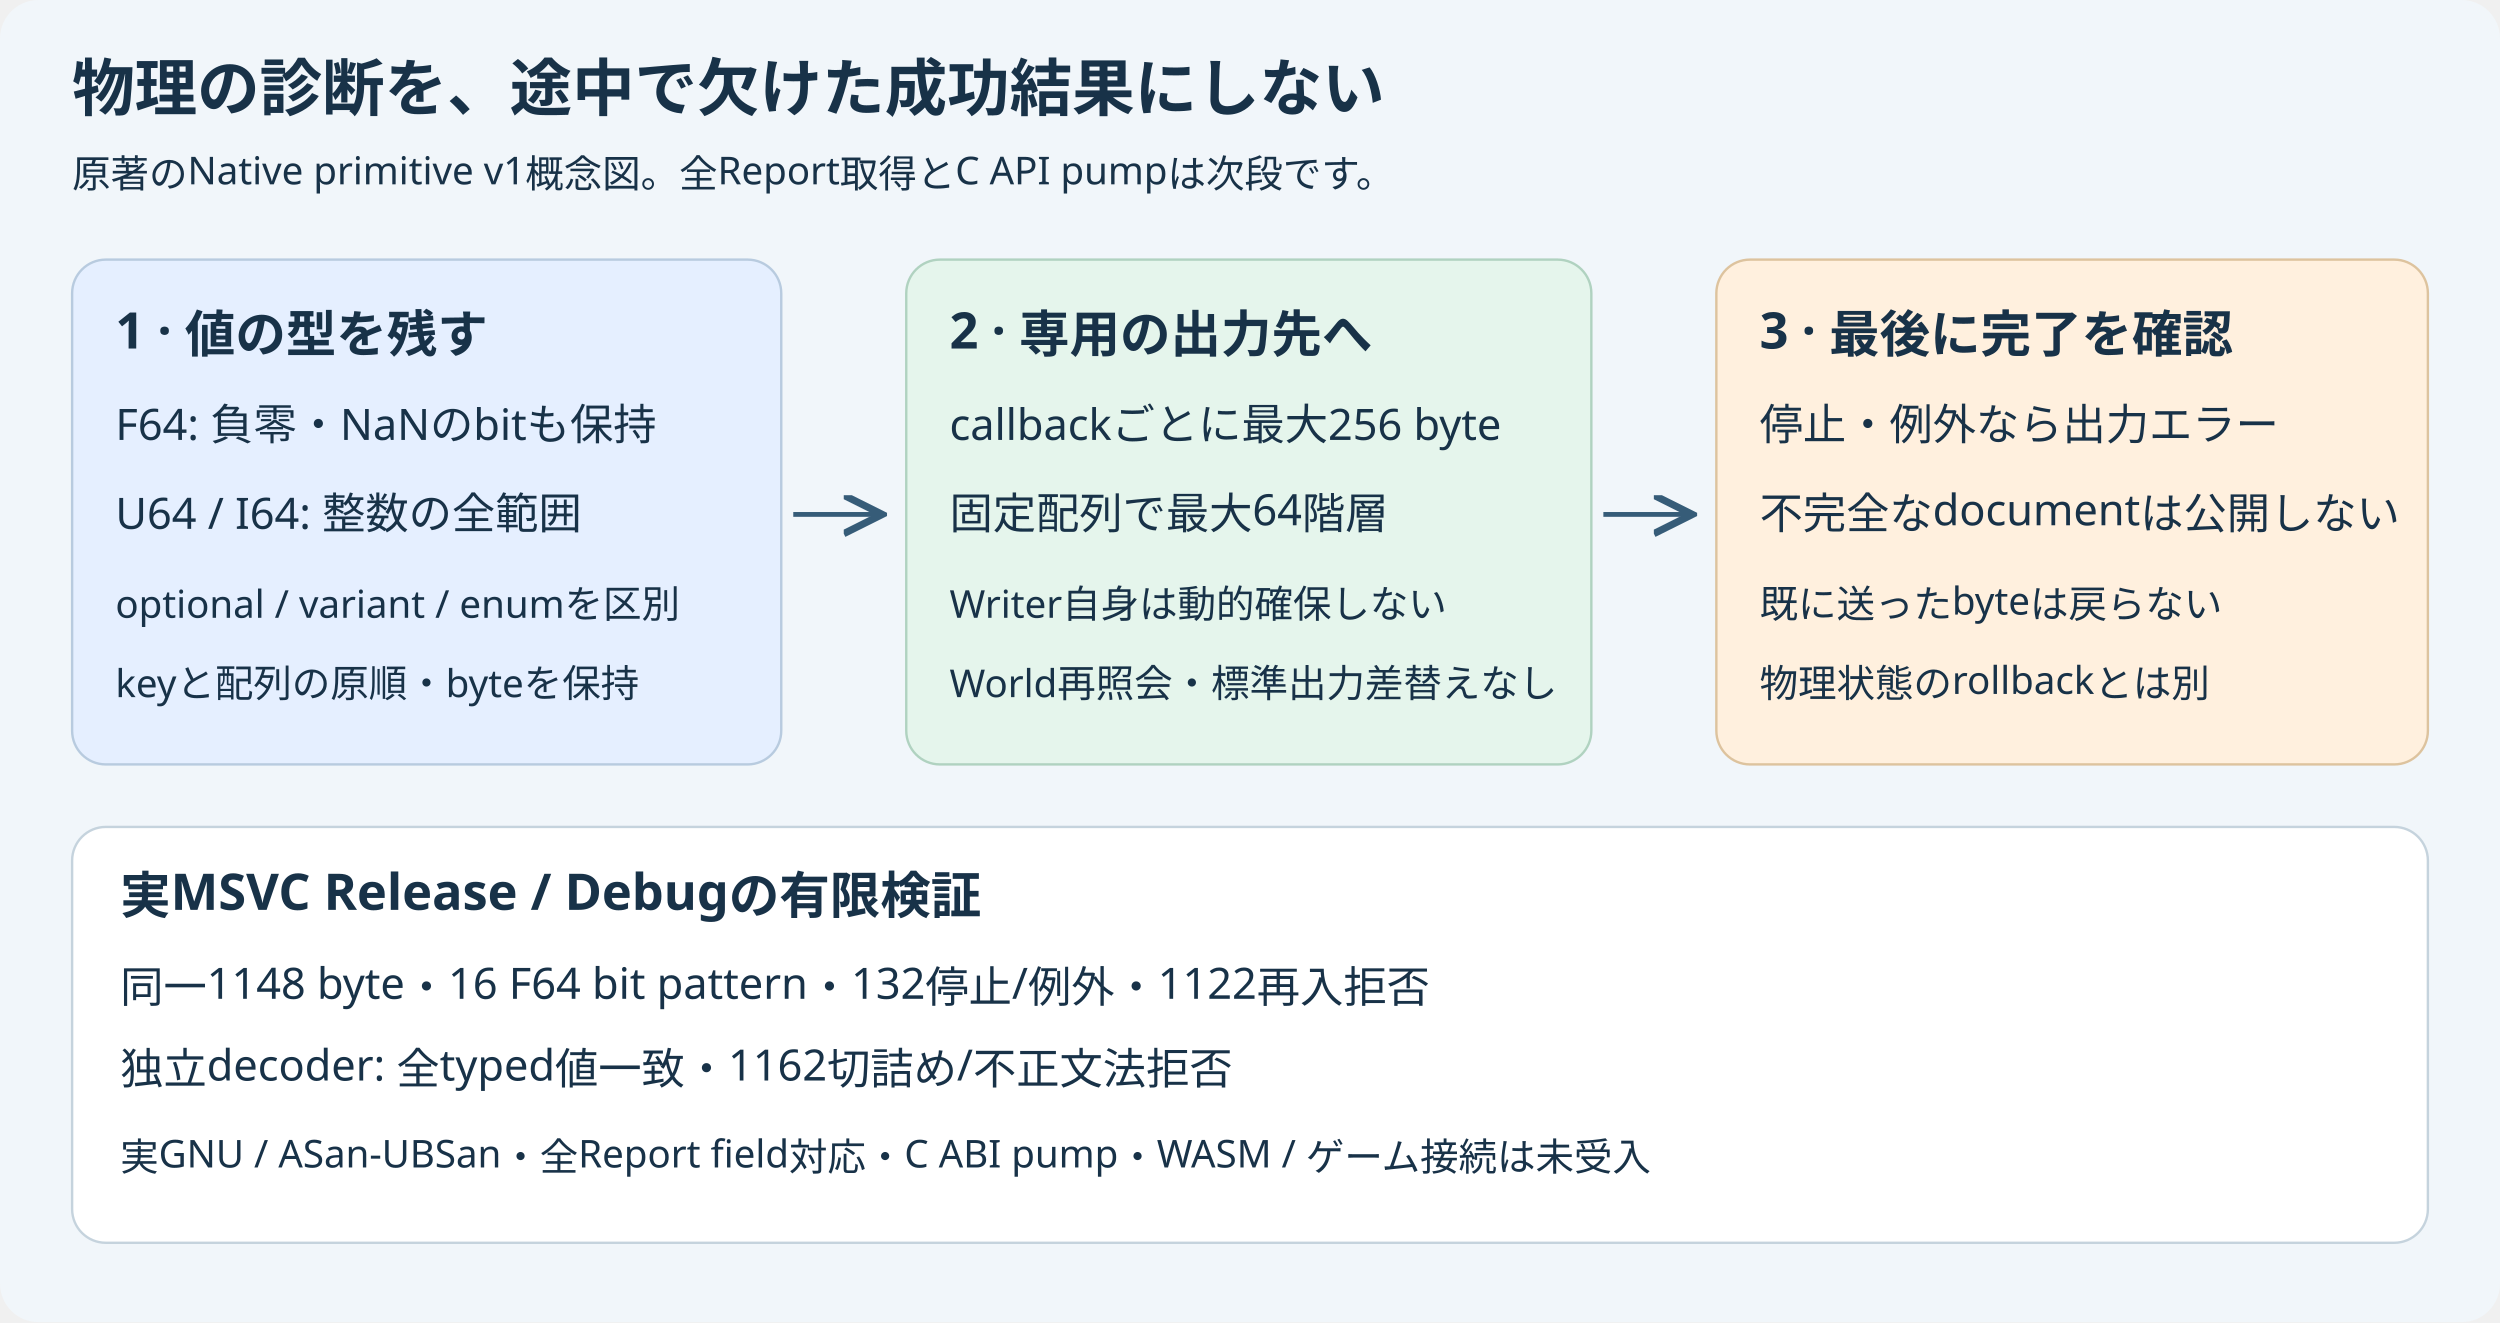
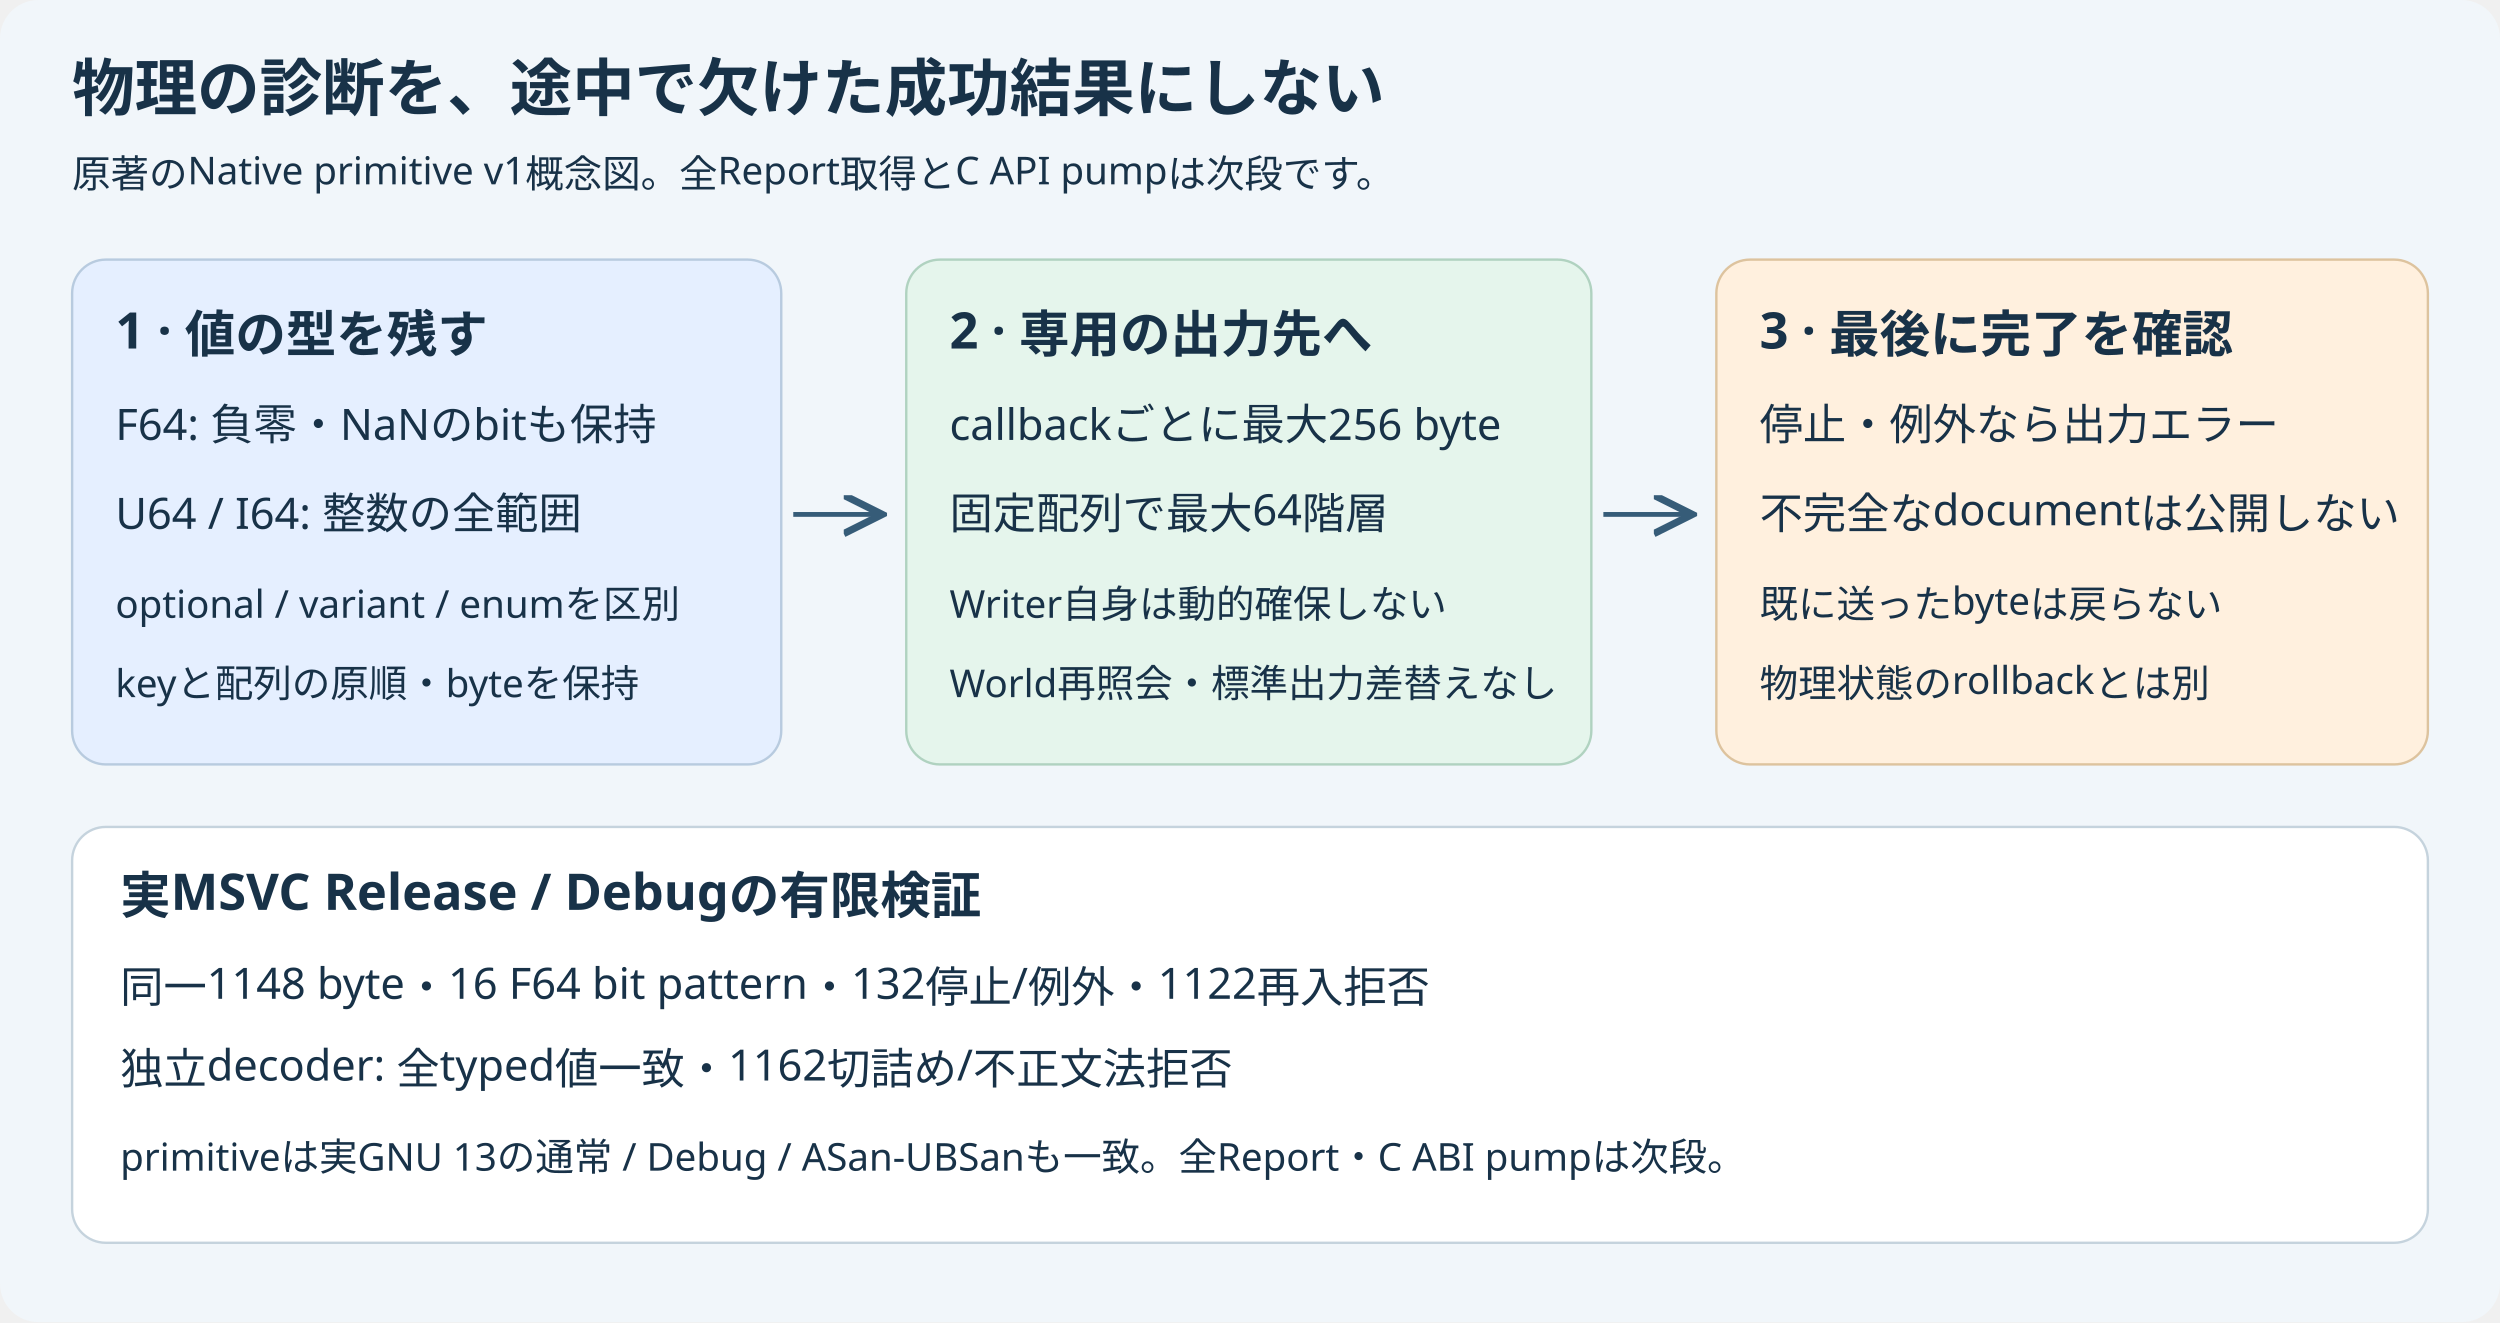
<svg xmlns="http://www.w3.org/2000/svg" width="1040" height="550" viewBox="0 0 1040 550">
  <defs>
    <style>text{font-family:system-ui,sans-serif;fill:#183248}.title{font-size:26px;font-weight:700}.head{font-size:21px;font-weight:700}.body{font-size:18px}.small{font-size:16px}</style>
    <marker id="arrow" markerWidth="9" markerHeight="9" refX="8" refY="4" orient="auto">
      <path d="M0 0L8 4L0 8" fill="none" stroke="#365c78" stroke-width="1.5" />
    </marker>
  </defs>
  <rect width="1040" height="550" rx="16" fill="#f1f6fa" />
  <text x="30" y="46" class="title">物理の診断を、途中で欠けた成功結果にしない</text>
  <text x="30" y="78" class="small">原著のNative primitive v1概念図。全Report取得とC API pumpは次段です。</text>
  <rect x="30" y="108" width="295" height="210" rx="14" fill="#e5efff" stroke="#b8cbdf" />
  <text x="48" y="145" class="head">1 · 値の型を残す</text>
  <text x="48" y="183" class="body">F64: 負零・NaNのbitも保持</text>
  <text x="48" y="220" class="body">U64 / I64: 整数の全範囲</text>
  <text x="48" y="257" class="small">optional / variant / enumを区別</text>
  <text x="48" y="290" class="small">keyと配列の原順・byteを保持</text>
  <path d="M330 214H367" stroke="#365c78" stroke-width="2" marker-end="url(#arrow)" />
  <rect x="377" y="108" width="285" height="210" rx="14" fill="#e5f5ec" stroke="#b0d2c0" />
  <text x="395" y="145" class="head">2 · 専用の出力先へ</text>
  <text x="395" y="183" class="body">callbackごとに最大256 byte</text>
  <text x="395" y="220" class="body">固定配列で最大64階層</text>
  <text x="395" y="257" class="small">Writer自身は動的確保しない</text>
  <text x="395" y="290" class="small">World再照会・標準出力差替えなし</text>
  <path d="M667 214H704" stroke="#365c78" stroke-width="2" marker-end="url(#arrow)" />
  <rect x="714" y="108" width="296" height="210" rx="14" fill="#fff0de" stroke="#ddc39e" />
  <text x="732" y="145" class="head">3 · 最後に完了を確認</text>
  <text x="732" y="183" class="body">停止・例外なら出力エラー</text>
  <text x="732" y="220" class="body">不完全なdocumentは公開しない</text>
  <text x="732" y="257" class="small">既に送ったbyteは戻らない</text>
  <text x="732" y="290" class="small">物理状態のrollbackとは別</text>
  <rect x="30" y="344" width="980" height="173" rx="14" fill="white" stroke="#c5d3dd" />
  <text x="50" y="380" class="head">実MSVC Release / Debugの有限検証</text>
  <text x="50" y="417" class="body">同一1148 byte・16 F64 bit pattern・132停止/例外・1122再入拒否</text>
  <text x="50" y="451" class="body">独立decoder: 全typed値一致・1162切詰め/不正文法拒否</text>
-   <text x="50" y="487" class="small">実GNU / ASan-UBSan・全Report field対応・C ABI pump・WASM / ゲーム接続は未受入</text>
+   <text x="50" y="487" class="small">primitiveは実GNU 13の通常 / Debug / ASan-UBSanも一致。全Report・C ABI pumpは次段。</text>
</svg>
